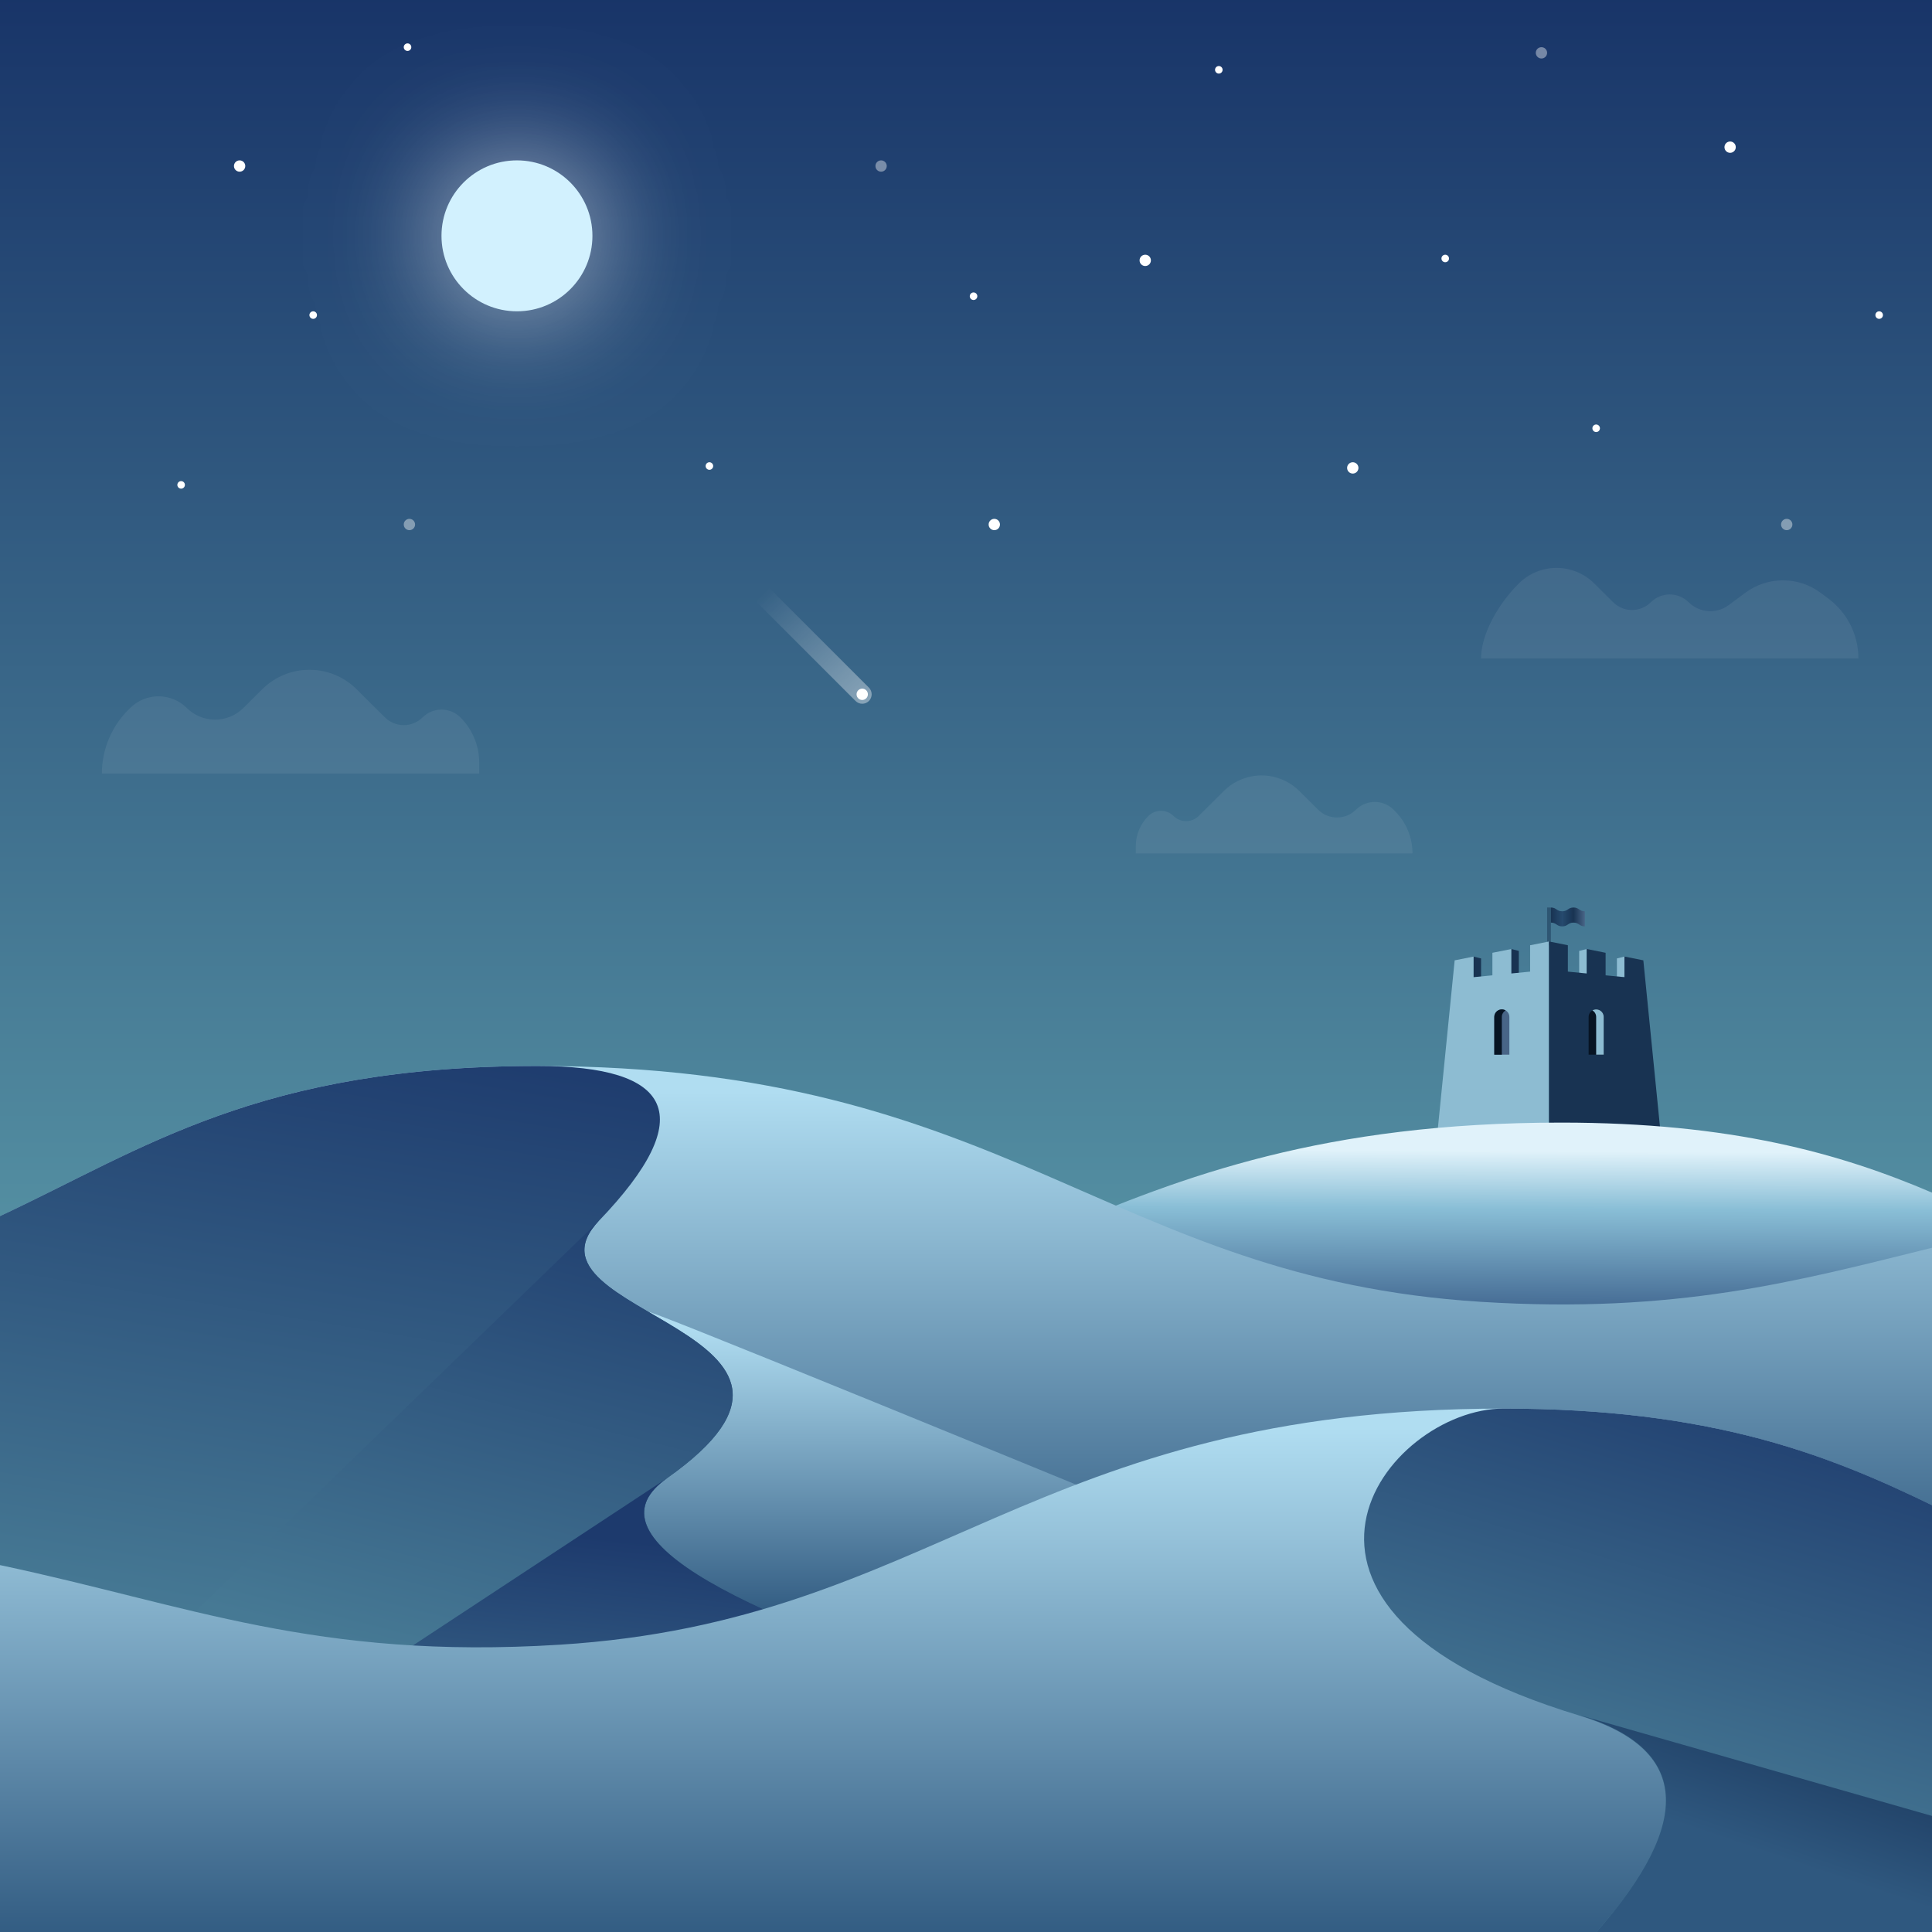
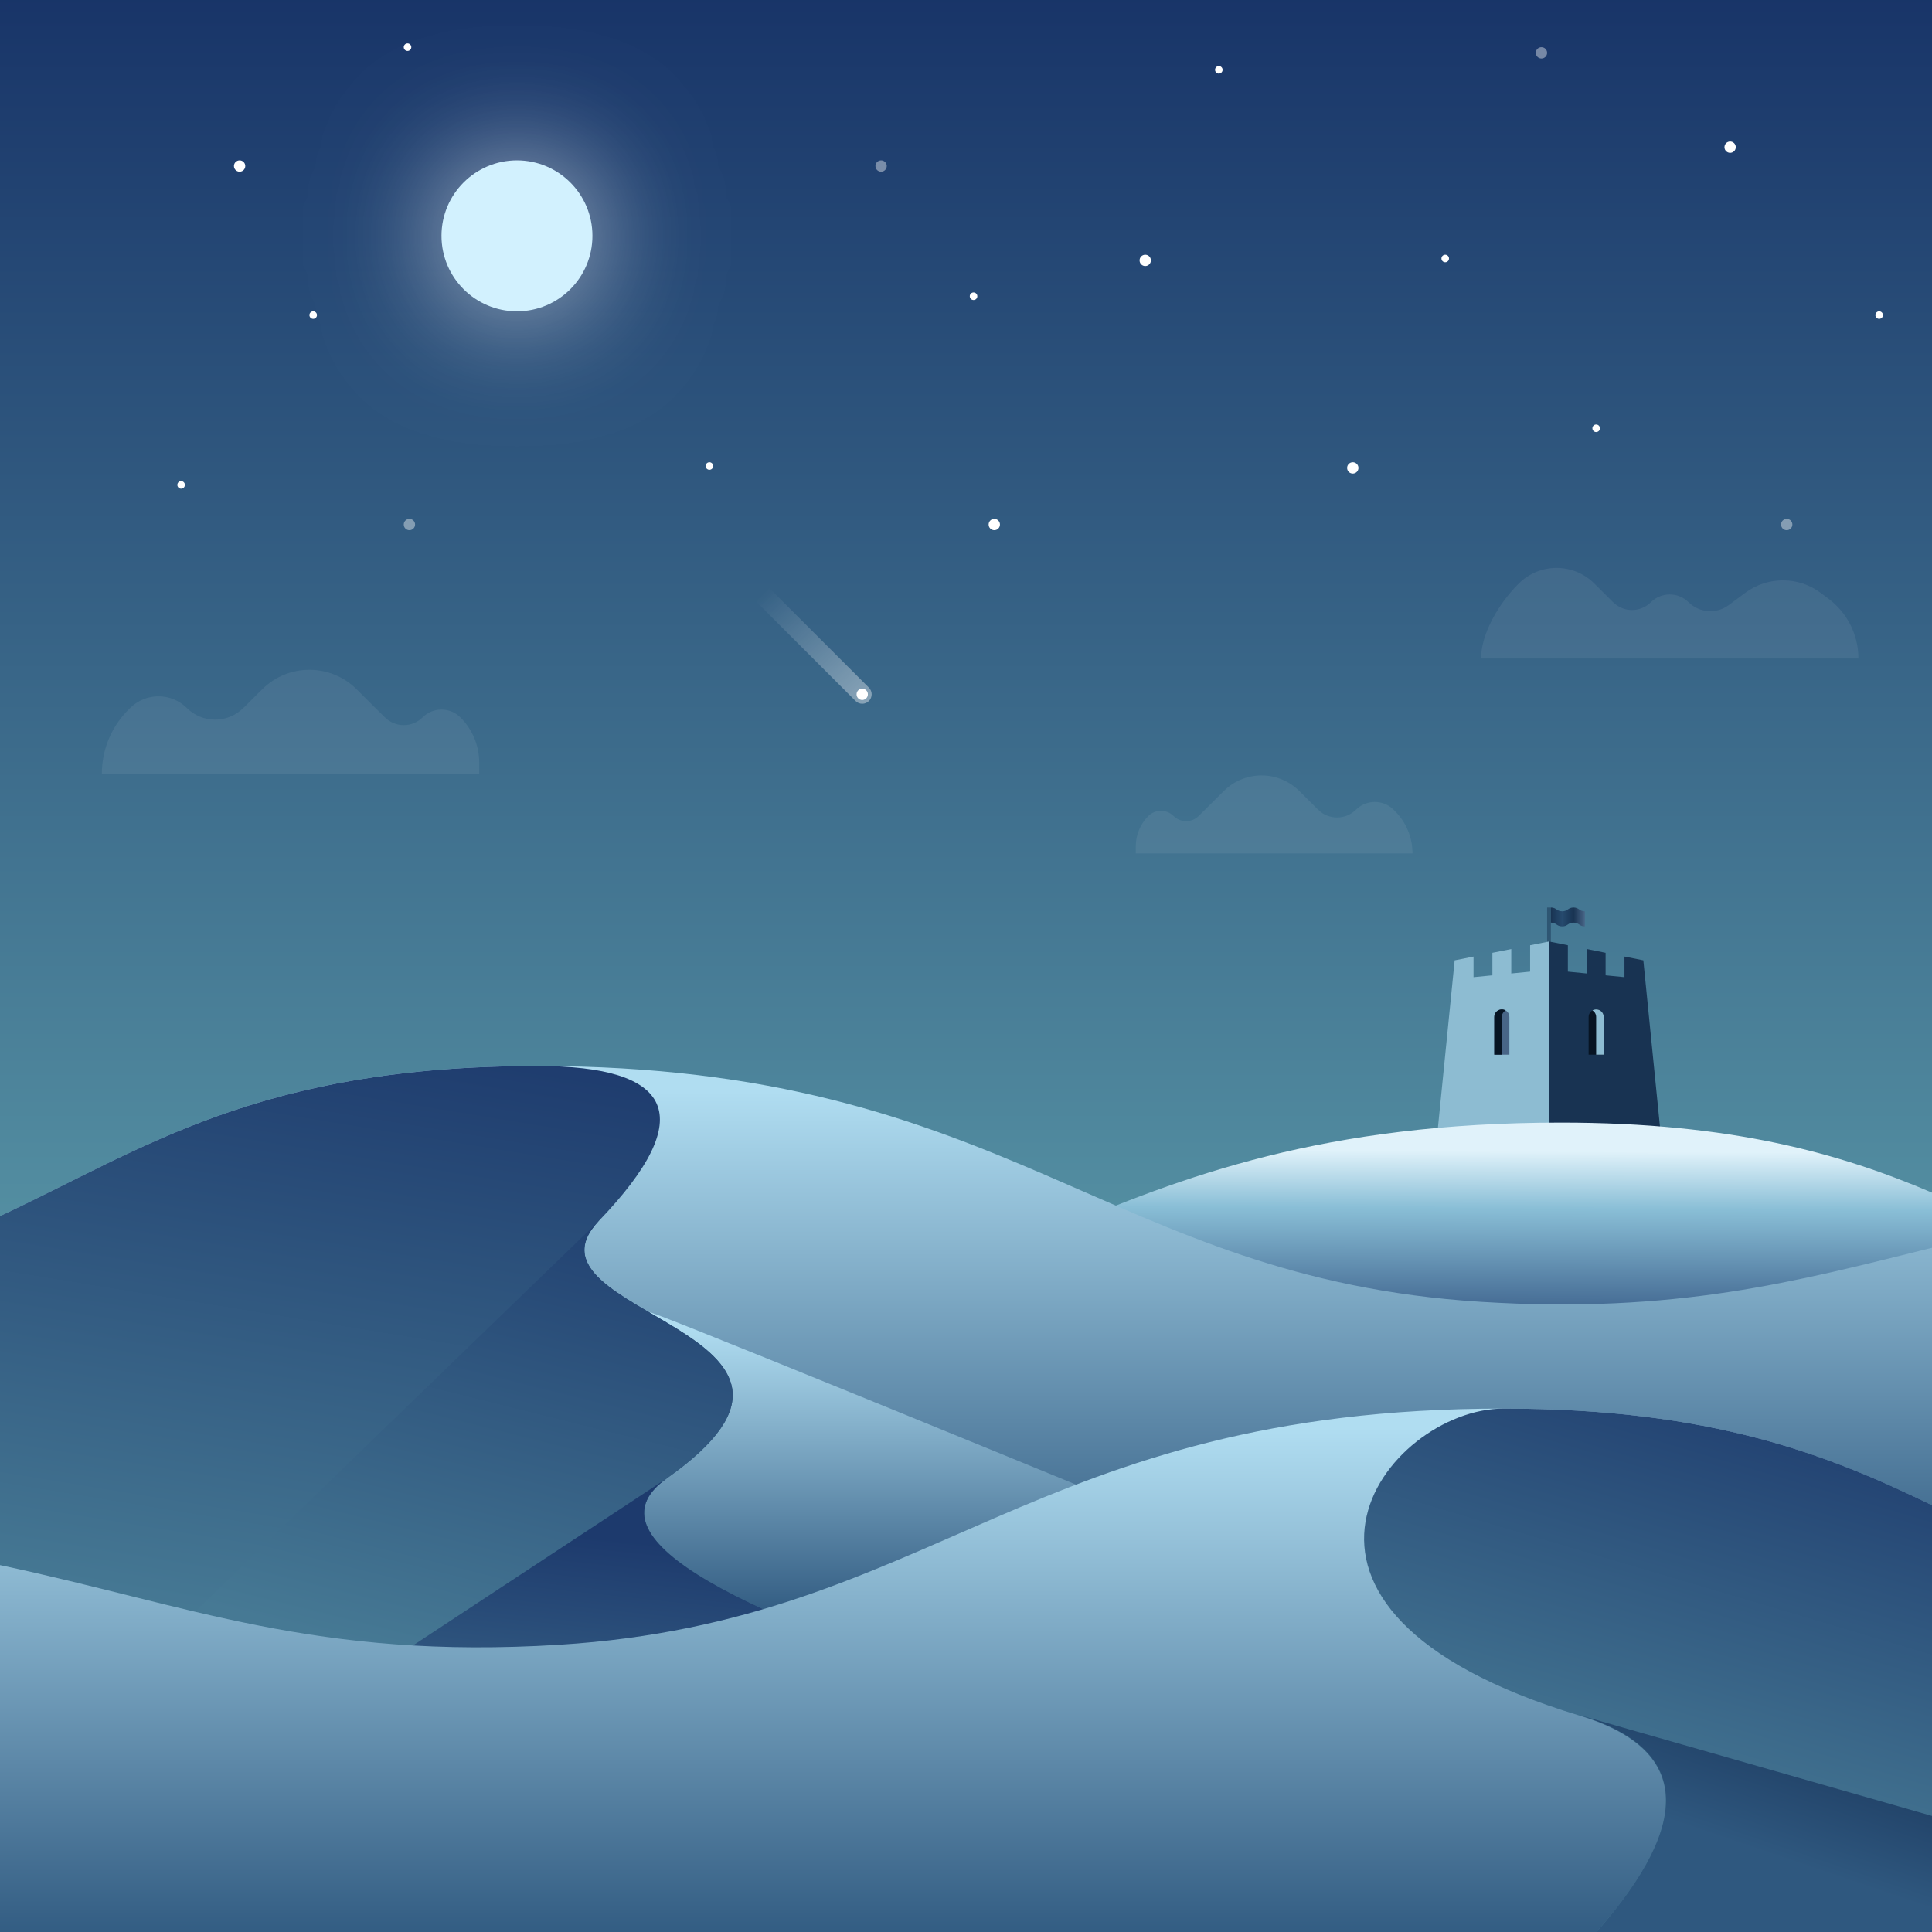
<svg xmlns="http://www.w3.org/2000/svg" xmlns:xlink="http://www.w3.org/1999/xlink" viewBox="0 0 1024 1024">
  <defs>
    <linearGradient id="a" x1="50%" x2="50%" y1="100%" y2="0%">
      <stop offset="0%" stop-color="#76C3C3" />
      <stop offset="100%" stop-color="#183468" />
    </linearGradient>
    <linearGradient id="b" x1="100%" x2="0%" y1="50%" y2="50%">
      <stop offset="0%" stop-color="#486587" />
      <stop offset="33.23%" stop-color="#183352" />
      <stop offset="66.67%" stop-color="#264A6E" />
      <stop offset="100%" stop-color="#183352" />
    </linearGradient>
    <linearGradient id="c" x1="49.87%" x2="48.5%" y1="3.62%" y2="100%">
      <stop offset="0%" stop-color="#E0F2FA" />
      <stop offset="8.98%" stop-color="#89BED6" />
      <stop offset="32.98%" stop-color="#1E3C6E" />
      <stop offset="100%" stop-color="#1B376B" />
    </linearGradient>
    <linearGradient id="d" x1="49.87%" x2="49.87%" y1="3.62%" y2="77.75%">
      <stop offset="0%" stop-color="#B0DDF1" />
      <stop offset="100%" stop-color="#325C82" />
    </linearGradient>
    <linearGradient id="e" x1="91.59%" x2="66.97%" y1="5.89%" y2="100%">
      <stop offset="0%" stop-color="#1D3A6D" />
      <stop offset="100%" stop-color="#467994" />
    </linearGradient>
    <linearGradient id="f" x1="97.27%" x2="52.53%" y1="6.88%" y2="100%">
      <stop offset="0%" stop-color="#1D3A6D" />
      <stop offset="100%" stop-color="#467994" />
    </linearGradient>
    <linearGradient id="g" x1="82.73%" x2="41.46%" y1="41.06%" y2="167.23%">
      <stop offset="0%" stop-color="#1D3A6D" />
      <stop offset="100%" stop-color="#467994" />
    </linearGradient>
    <linearGradient id="h" x1="49.87%" x2="49.87%" y1="3.62%" y2="100.77%">
      <stop offset="0%" stop-color="#B0DDF1" />
      <stop offset="100%" stop-color="#325C82" />
    </linearGradient>
    <linearGradient id="i" x1="100%" x2="72.45%" y1="0%" y2="85.2%">
      <stop offset="0%" stop-color="#1D3A6D" />
      <stop offset="100%" stop-color="#467994" />
    </linearGradient>
    <linearGradient id="j" x1="100%" x2="62.1%" y1="0%" y2="68.86%">
      <stop offset="0%" stop-color="#163055" />
      <stop offset="100%" stop-color="#2F587F" />
    </linearGradient>
    <circle id="l" cx="180" cy="102" r="40" />
    <filter id="k" width="340%" height="340%" x="-120%" y="-120%" filterUnits="objectBoundingBox">
      <feOffset in="SourceAlpha" result="shadowOffsetOuter1" />
      <feGaussianBlur in="shadowOffsetOuter1" result="shadowBlurOuter1" stdDeviation="32" />
      <feColorMatrix in="shadowBlurOuter1" values="0 0 0 0 1 0 0 0 0 1 0 0 0 0 1 0 0 0 0.696 0" />
    </filter>
    <linearGradient id="m" x1="0%" y1="50%" y2="50%">
      <stop offset="0%" stop-color="#FFFFFF" stop-opacity="0" />
      <stop offset="100%" stop-color="#FFFFFF" />
    </linearGradient>
  </defs>
  <g fill="none" fill-rule="evenodd">
    <rect width="1024" height="1024" fill="url(#a)" />
    <g transform="translate(761 481)">
-       <polygon fill="#8DBCD2" points="96 27 100 26 100 37 96 37" />
-       <polygon fill="#8DBCD2" points="76 23 80 22 80 37 76 37" />
-       <polygon fill="#183352" points="40 22 44 23 44 37 40 37" />
-       <polygon fill="#183352" points="20 26 24 27 24 41 20 41" />
+       <polygon fill="#8DBCD2" win="96 27 100 26 100 37 96 37" />
+       <polygon fill="#8DBCD2" win="76 23 80 22 80 37 76 37" />
+       <polygon fill="#183352" win="40 22 44 23 44 37 40 37" />
+       <polygon fill="#183352" win="20 26 24 27 24 41 20 41" />
      <rect width="2" height="20" x="59" fill="#183352" opacity=".5" />
      <path fill="url(#b)" d="M61 0c3 0 3 2 6 2s3-2 6-2 3 2 6 2v8c-3 0-3-2-6-2s-3 2-6 2-3-2-6-2V0z" />
      <path fill="#8DBCD2" d="M50 20l10-2v110H0L10 28l10-2v10.92l10-.98V24l10-2v12.96l10-.98V20z" />
      <path fill="#183352" d="M100 26l10 2 10 100H60V18l10 2v13.98l10 .98V22l10 2v11.94l10 .98V26z" />
    </g>
    <g transform="translate(0 565)">
      <path fill="url(#c)" d="M1024 385H0V106.86c118.4 21.09 185.14 57.03 327.4 48.14 198.54-12.4 250-125 500-125 90.18 0 147.92 16.3 196.6 37.12V385z" />
      <path fill="url(#d)" d="M1024 355H0V79.56C76.46 43.81 137.14 0 285 0c250 0 301.46 112.6 500 125 103.24 6.45 166.7-10.7 239-28.66V355z" />
      <path fill="url(#d)" d="M344.12 130.57C367.22 144.04 318.85 212.52 199 336h649C503.94 194.3 335.98 125.83 344.12 130.57z" />
      <path fill="url(#e)" d="M0 336V79.56C76.46 43.81 137.14 0 285 0c71.14 0 86.22 26.04 32.5 82-48 50 147.33 58.02 36 136.5-40.67 28.67 21.17 67.83 185.5 117.5H0z" />
      <path fill="url(#f)" d="M317.5 82c-48 50 147.33 58.02 36 136.5-40.67 28.67 21.17 67.83 185.5 117.5H55L317.5 82z" />
      <path fill="url(#g)" d="M353.5 218.5C312.83 247.17 374.67 286.33 539 336H175l178.5-117.5z" />
      <path fill="url(#h)" d="M0 459V264.54c100.25 21.2 167.18 50.29 296.67 42.19 198.57-12.43 250.04-125.15 500.07-125.15 109.75 0 171.47 24.16 227.26 51.25V459H0z" />
      <path fill="url(#i)" d="M1024 459H846.16c51.95-58.9 48.86-97.16-9.28-114.78-186.64-56.58-101.76-162.64-39.97-162.64 109.64 0 171.34 24.12 227.09 51.19V459z" />
      <path fill="url(#j)" d="M1024 459H846.19c52.01-59.01 48.94-97.34-9.22-115L1024 397.48V459z" />
    </g>
    <g transform="translate(94 23)">
      <use fill="black" filter="url(#k)" xlink:href="#l" />
      <use fill="#D2F1FE" xlink:href="#l" />
      <circle cx="123" cy="255" r="3" fill="#FFFFFF" fill-opacity=".4" />
      <circle cx="2" cy="234" r="2" fill="#FFFFFF" />
      <circle cx="33" cy="65" r="3" fill="#FFFFFF" />
      <circle cx="122" cy="2" r="2" fill="#FFFFFF" />
      <circle cx="72" cy="144" r="2" fill="#FFFFFF" />
      <circle cx="282" cy="224" r="2" fill="#FFFFFF" />
      <circle cx="373" cy="65" r="3" fill="#FFFFFF" opacity=".4" />
      <circle cx="433" cy="255" r="3" fill="#FFFFFF" />
      <path fill="url(#m)" d="M373.25 325.25a5 5 0 0 0 0-10h-75v10h75z" opacity=".4" transform="rotate(45 338.251 320.251)" />
      <circle cx="363" cy="345" r="3" fill="#FFFFFF" />
      <circle cx="513" cy="115" r="3" fill="#FFFFFF" />
      <circle cx="723" cy="5" r="3" fill="#FFFFFF" opacity=".4" />
      <circle cx="422" cy="134" r="2" fill="#FFFFFF" />
      <circle cx="752" cy="204" r="2" fill="#FFFFFF" />
      <circle cx="672" cy="114" r="2" fill="#FFFFFF" />
      <circle cx="853" cy="255" r="3" fill="#FFFFFF" opacity=".4" />
      <circle cx="623" cy="225" r="3" fill="#FFFFFF" />
      <circle cx="823" cy="55" r="3" fill="#FFFFFF" />
      <circle cx="902" cy="144" r="2" fill="#FFFFFF" />
      <circle cx="552" cy="14" r="2" fill="#FFFFFF" />
    </g>
    <path fill="#486587" d="M796 535a4 4 0 0 1 4 4v20h-8v-20a4 4 0 0 1 4-4z" />
    <path fill="#071423" d="M798 535.54a4 4 0 0 0-2 3.46v20h-4v-20a4 4 0 0 1 6-3.46zm48-.54a4 4 0 0 1 4 4v20h-8v-20a4 4 0 0 1 4-4z" />
    <path fill="#8DBCD2" d="M846 559v-20a4 4 0 0 0-2-3.46 4 4 0 0 1 6 3.46v20h-4z" />
    <g fill="#FFFFFF" opacity=".07" transform="translate(54 301)">
      <path d="M554.67 131.48a9.46 9.46 0 0 1 13.33 0 9.46 9.46 0 0 0 13.33 0l13.33-13.24a28.39 28.39 0 0 1 40 0l10 9.93a14.2 14.2 0 0 0 20 0 14.2 14.2 0 0 1 20 0l.6.6a31.8 31.8 0 0 1 9.4 22.56H548v-3.84c0-6.01 2.4-11.78 6.67-16.01zM751 8.25c11.07-11 28.93-11 40 0l10 9.94a14.19 14.19 0 0 0 20 0 14.19 14.19 0 0 1 20 0 16.36 16.36 0 0 0 21.3 1.5l8.7-6.47a33.47 33.47 0 0 1 40 0l4.06 3.03A39.6 39.6 0 0 1 931 48H731c0-12.72 8.93-28.75 20-39.75zM14.1 75.14l.9-.9a21.29 21.29 0 0 1 30 0 21.29 21.29 0 0 0 30 0l10-9.93a35.48 35.48 0 0 1 50 0l15 14.9a14.2 14.2 0 0 0 20 0 14.2 14.2 0 0 1 20 0c6.4 6.35 10 15 10 24.02V109H0c0-12.71 5.07-24.9 14.1-33.86z" />
    </g>
  </g>
</svg>
